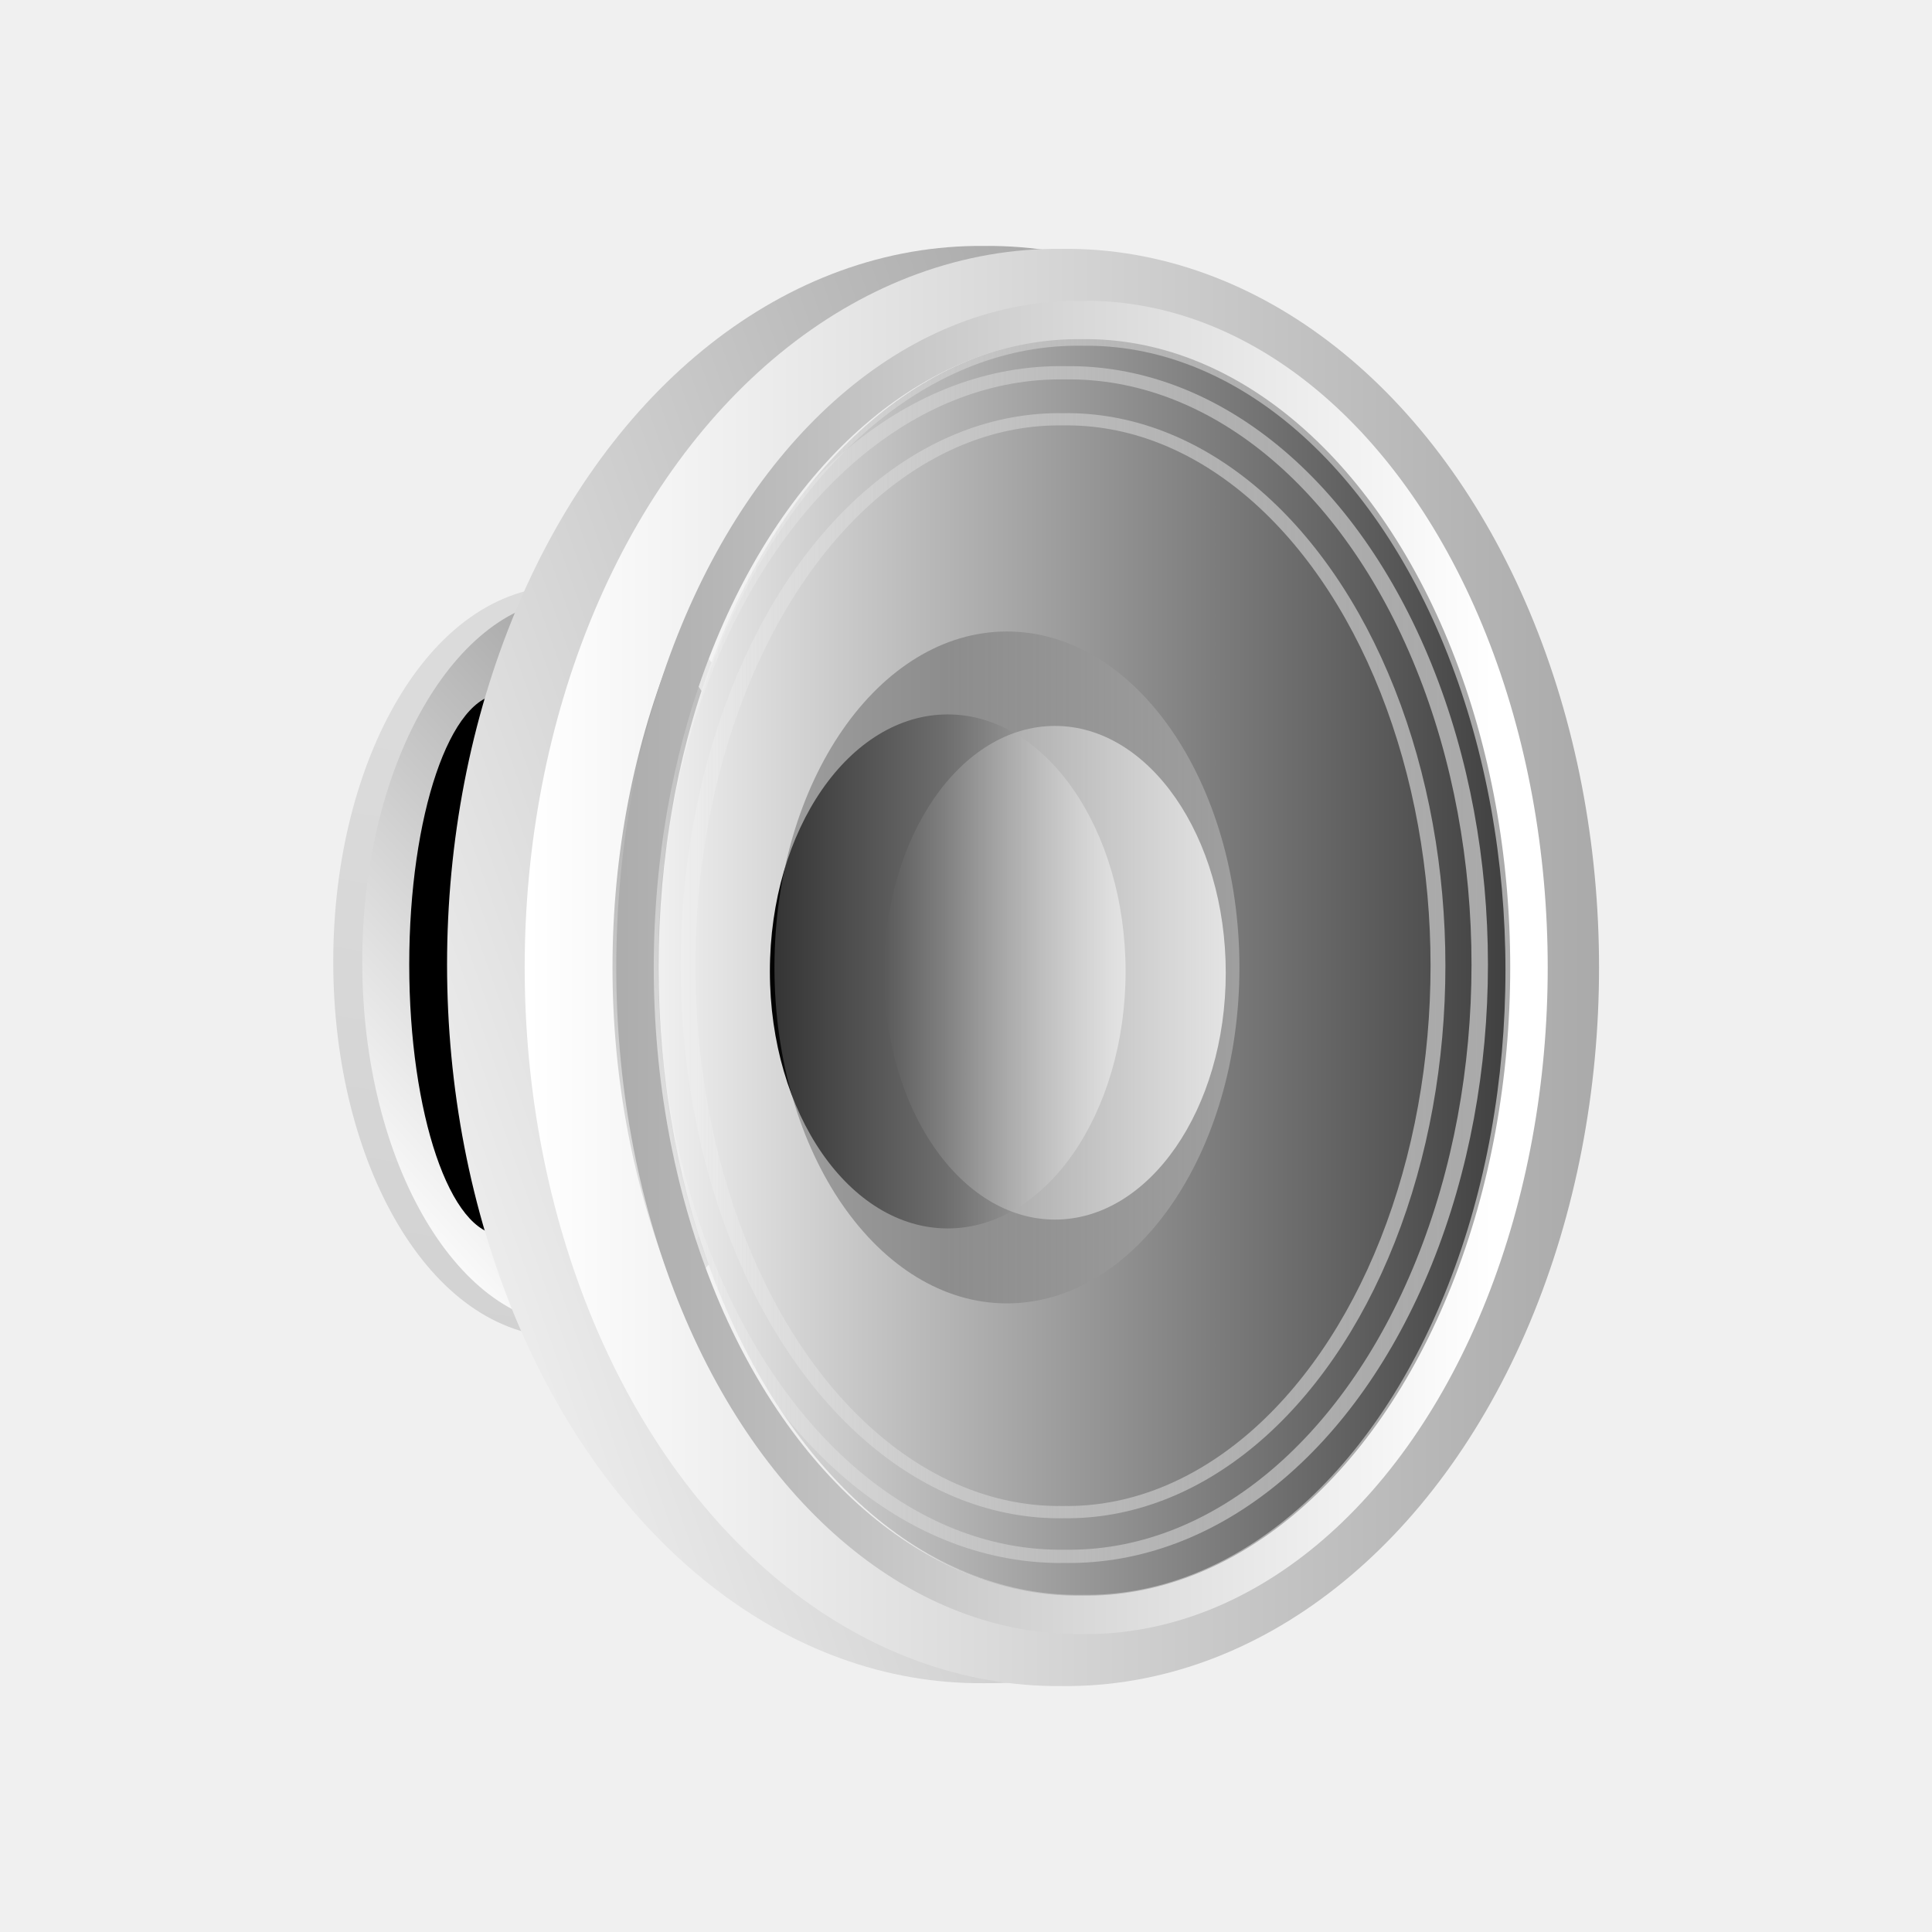
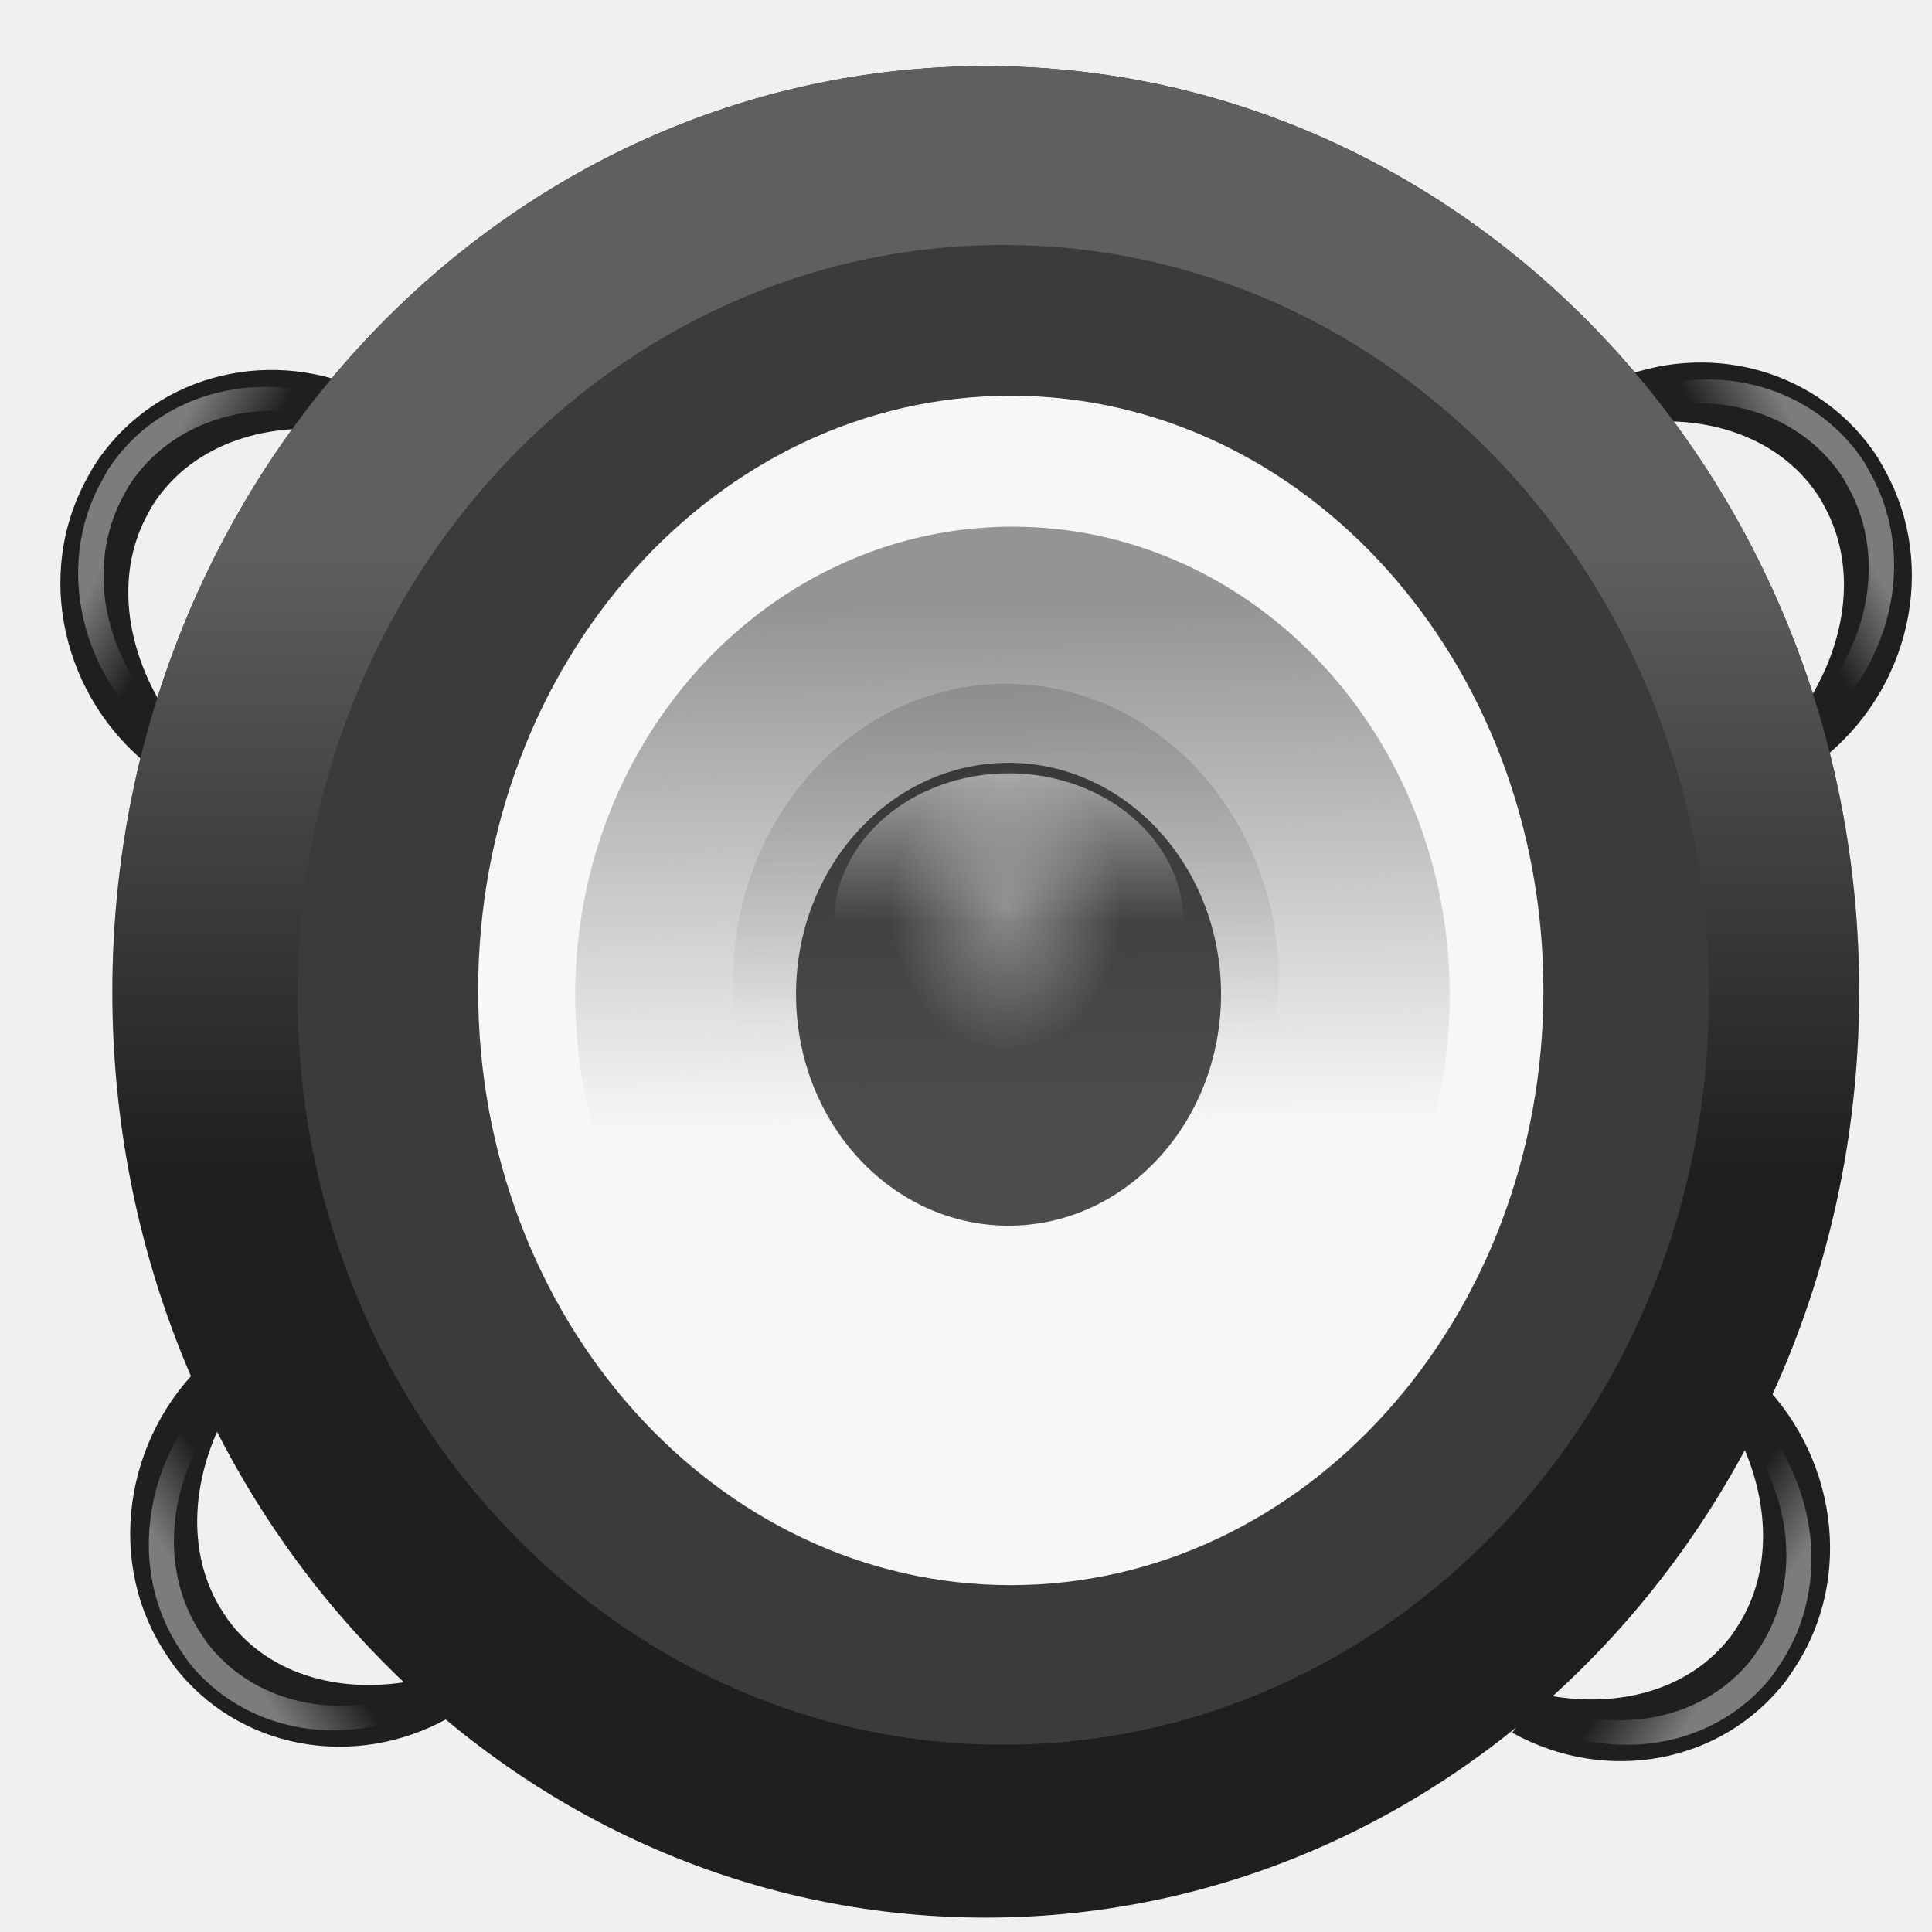
<svg xmlns="http://www.w3.org/2000/svg" xmlns:xlink="http://www.w3.org/1999/xlink" width="48px" height="48px" id="svg1872">
  <defs id="defs1874">
    <linearGradient id="linearGradient23311">
      <stop style="stop-color:#c4c4c4;stop-opacity:1;" offset="0" id="stop23313" />
      <stop style="stop-color:#dbdbdb;stop-opacity:1;" offset="1" id="stop23315" />
    </linearGradient>
    <linearGradient id="linearGradient21533">
      <stop style="stop-color:#959595;stop-opacity:1;" offset="0" id="stop21535" />
      <stop style="stop-color:white;stop-opacity:1;" offset="1" id="stop21537" />
    </linearGradient>
    <linearGradient id="linearGradient17068">
      <stop style="stop-color:white;stop-opacity:1;" offset="0" id="stop17070" />
      <stop style="stop-color:#aaa;stop-opacity:1;" offset="1" id="stop17072" />
    </linearGradient>
    <linearGradient id="linearGradient12623">
      <stop style="stop-color:white;stop-opacity:0.141;" offset="0" id="stop12625" />
      <stop style="stop-color:#aaa;stop-opacity:1;" offset="1" id="stop12627" />
    </linearGradient>
    <linearGradient id="linearGradient10836">
      <stop style="stop-color:#404040;stop-opacity:1;" offset="0" id="stop10838" />
      <stop style="stop-color:#efefef;stop-opacity:1;" offset="1" id="stop10840" />
    </linearGradient>
    <linearGradient id="linearGradient9932">
      <stop style="stop-color:white;stop-opacity:1;" offset="0" id="stop9934" />
      <stop style="stop-color:white;stop-opacity:0;" offset="1" id="stop9936" />
    </linearGradient>
    <linearGradient id="linearGradient8152">
      <stop id="stop8154" offset="0" style="stop-color:#666;stop-opacity:1;" />
      <stop id="stop8156" offset="1" style="stop-color:#efefef;stop-opacity:1;" />
    </linearGradient>
    <linearGradient id="linearGradient3715">
      <stop style="stop-color:black;stop-opacity:1;" offset="0" id="stop3717" />
      <stop style="stop-color:#efefef;stop-opacity:1;" offset="1" id="stop3719" />
    </linearGradient>
    <linearGradient xlink:href="#linearGradient3715" id="linearGradient9943" gradientUnits="userSpaceOnUse" x1="28.571" y1="27.714" x2="28.571" y2="18.857" />
    <linearGradient xlink:href="#linearGradient8152" id="linearGradient9945" gradientUnits="userSpaceOnUse" x1="28.571" y1="24.647" x2="28.571" y2="18.857" />
    <linearGradient xlink:href="#linearGradient9932" id="linearGradient9947" gradientUnits="userSpaceOnUse" x1="29.085" y1="19.743" x2="29.085" y2="27.49" />
    <linearGradient xlink:href="#linearGradient10836" id="linearGradient10842" x1="24.143" y1="14.286" x2="24.143" y2="30.286" gradientUnits="userSpaceOnUse" />
    <linearGradient xlink:href="#linearGradient12623" id="linearGradient12629" x1="25.929" y1="26.091" x2="25.929" y2="15.909" gradientUnits="userSpaceOnUse" />
    <linearGradient xlink:href="#linearGradient12623" id="linearGradient14403" gradientUnits="userSpaceOnUse" x1="25.929" y1="26.091" x2="25.929" y2="15.909" />
    <linearGradient xlink:href="#linearGradient12623" id="linearGradient16177" gradientUnits="userSpaceOnUse" x1="25.929" y1="26.091" x2="25.929" y2="15.909" />
    <linearGradient xlink:href="#linearGradient17068" id="linearGradient17074" x1="28.071" y1="11.88" x2="28.071" y2="32.994" gradientUnits="userSpaceOnUse" />
    <linearGradient xlink:href="#linearGradient17068" id="linearGradient17096" gradientUnits="userSpaceOnUse" x1="28.071" y1="32.797" x2="28.071" y2="10.203" />
    <linearGradient xlink:href="#linearGradient17068" id="linearGradient17985" gradientUnits="userSpaceOnUse" x1="34.861" y1="37.397" x2="27.357" y2="15.309" />
    <linearGradient xlink:href="#linearGradient21533" id="linearGradient21539" x1="19.176" y1="32.89" x2="23.261" y2="42.071" gradientUnits="userSpaceOnUse" />
    <linearGradient xlink:href="#linearGradient23311" id="linearGradient23317" x1="54.447" y1="48.64" x2="18.683" y2="37.301" gradientUnits="userSpaceOnUse" />
-     <linearGradient xlink:href="#linearGradient21533" id="linearGradient29530" gradientUnits="userSpaceOnUse" x1="19.176" y1="32.89" x2="23.261" y2="42.071" />
-     <linearGradient xlink:href="#linearGradient23311" id="linearGradient29532" gradientUnits="userSpaceOnUse" x1="54.447" y1="48.64" x2="18.683" y2="37.301" />
-     <linearGradient xlink:href="#linearGradient17068" id="linearGradient29534" gradientUnits="userSpaceOnUse" x1="34.861" y1="37.397" x2="27.357" y2="15.309" />
-     <linearGradient xlink:href="#linearGradient17068" id="linearGradient29536" gradientUnits="userSpaceOnUse" x1="28.071" y1="32.797" x2="28.071" y2="10.203" />
    <linearGradient xlink:href="#linearGradient10836" id="linearGradient29538" gradientUnits="userSpaceOnUse" x1="24.143" y1="14.286" x2="24.143" y2="30.286" />
    <linearGradient xlink:href="#linearGradient3715" id="linearGradient29540" gradientUnits="userSpaceOnUse" x1="28.571" y1="27.714" x2="28.571" y2="18.857" />
    <linearGradient xlink:href="#linearGradient8152" id="linearGradient29542" gradientUnits="userSpaceOnUse" x1="28.571" y1="24.647" x2="28.571" y2="18.857" />
    <linearGradient xlink:href="#linearGradient9932" id="linearGradient29544" gradientUnits="userSpaceOnUse" x1="29.085" y1="19.743" x2="29.085" y2="27.49" />
-     <linearGradient xlink:href="#linearGradient12623" id="linearGradient29546" gradientUnits="userSpaceOnUse" x1="25.929" y1="26.091" x2="25.929" y2="15.909" />
-     <linearGradient xlink:href="#linearGradient12623" id="linearGradient29548" gradientUnits="userSpaceOnUse" x1="25.929" y1="26.091" x2="25.929" y2="15.909" />
-     <linearGradient xlink:href="#linearGradient12623" id="linearGradient29550" gradientUnits="userSpaceOnUse" x1="25.929" y1="26.091" x2="25.929" y2="15.909" />
-     <linearGradient xlink:href="#linearGradient17068" id="linearGradient29552" gradientUnits="userSpaceOnUse" x1="28.071" y1="11.88" x2="28.071" y2="32.994" />
-     <linearGradient xlink:href="#linearGradient10836" id="linearGradient29568" gradientUnits="userSpaceOnUse" x1="24.143" y1="14.286" x2="24.143" y2="30.286" />
    <linearGradient xlink:href="#linearGradient3715" id="linearGradient29570" gradientUnits="userSpaceOnUse" x1="28.571" y1="27.714" x2="28.571" y2="18.857" />
    <linearGradient xlink:href="#linearGradient8152" id="linearGradient29572" gradientUnits="userSpaceOnUse" x1="28.571" y1="24.647" x2="28.571" y2="18.857" />
    <linearGradient xlink:href="#linearGradient9932" id="linearGradient29574" gradientUnits="userSpaceOnUse" x1="29.085" y1="19.743" x2="29.085" y2="27.49" />
    <linearGradient xlink:href="#linearGradient3715" id="linearGradient29581" gradientUnits="userSpaceOnUse" x1="28.571" y1="27.714" x2="28.571" y2="18.857" />
    <linearGradient xlink:href="#linearGradient8152" id="linearGradient29583" gradientUnits="userSpaceOnUse" x1="28.571" y1="24.647" x2="28.571" y2="18.857" />
    <linearGradient xlink:href="#linearGradient9932" id="linearGradient29585" gradientUnits="userSpaceOnUse" x1="29.085" y1="19.743" x2="29.085" y2="27.49" />
    <linearGradient xlink:href="#linearGradient9932" id="linearGradient29590" gradientUnits="userSpaceOnUse" x1="29.085" y1="15.264" x2="29.085" y2="27.72" />
    <linearGradient xlink:href="#linearGradient8152" id="linearGradient29592" gradientUnits="userSpaceOnUse" x1="28.571" y1="24.428" x2="28.571" y2="16.557" />
-     <linearGradient xlink:href="#linearGradient9932" id="linearGradient1959" gradientUnits="userSpaceOnUse" x1="29.085" y1="15.264" x2="29.085" y2="27.72" />
-     <linearGradient xlink:href="#linearGradient8152" id="linearGradient1961" gradientUnits="userSpaceOnUse" x1="28.571" y1="24.428" x2="28.571" y2="16.557" />
-     <linearGradient xlink:href="#linearGradient3715" id="linearGradient1963" gradientUnits="userSpaceOnUse" x1="28.571" y1="27.714" x2="28.571" y2="18.857" />
+     <linearGradient y2="51.264" x2="61.904" y1="51.264" x1="60.321" gradientTransform="matrix(1.634122,0,0,0.885821,-244.0533,6.528358)" gradientUnits="userSpaceOnUse" id="linearGradient1833" xlink:href="#linearGradient13712" />
+     <linearGradient y2="19.179" x2="89.774" y1="24.153" x1="90.208" gradientTransform="matrix(0.995541,0,0,1,-205.4099,-2.868976)" gradientUnits="userSpaceOnUse" id="linearGradient1829" xlink:href="#linearGradient13712" />
+     <linearGradient y2="11.22" x2="88.766" y1="30.619" x1="91.217" gradientTransform="matrix(0.995541,0,0,1,-205.4099,-2.868976)" gradientUnits="userSpaceOnUse" id="linearGradient1826" xlink:href="#linearGradient13712" />
+     <linearGradient y2="51.264" x2="61.904" y1="51.264" x1="60.321" gradientTransform="matrix(1.634122,0,0,0.885821,-195.8288,1.056796)" gradientUnits="userSpaceOnUse" id="linearGradient1823" xlink:href="#linearGradient13712" />
+     <radialGradient r="12.085" fy="28.773" fx="9.514" cy="28.773" cx="9.514" gradientTransform="matrix(1,0,0,0.93617,1.521699e-13,1.836588)" gradientUnits="userSpaceOnUse" id="radialGradient6801" xlink:href="#linearGradient7553" />
+     <linearGradient y2="28.773" x2="9.514" y1="17.46" x1="9.514" gradientUnits="userSpaceOnUse" id="linearGradient6799" xlink:href="#linearGradient9313" />
+     <linearGradient y2="32.015" x2="7.457" y1="-14.425" x1="7.457" gradientUnits="userSpaceOnUse" id="linearGradient6797" xlink:href="#linearGradient11962" />
+     <linearGradient y2="37.276" x2="11.045" y1="-7.597" x1="10.485" gradientUnits="userSpaceOnUse" id="linearGradient6795" xlink:href="#linearGradient4910" />
+     <linearGradient y2="33.743" x2="7.457" y1="6.678" x1="7.457" gradientUnits="userSpaceOnUse" id="linearGradient6793" xlink:href="#linearGradient3150" />
+     <linearGradient y2="-35.854" x2="-167" y1="-41.204" x1="-167" gradientTransform="matrix(0.964286,-1.483603e-16,2.338902e-16,1.083334,38.66072,21.14185)" gradientUnits="userSpaceOnUse" id="linearGradient6791" xlink:href="#linearGradient4910" />
+     <linearGradient y2="-35.854" x2="-167" y1="-41.204" x1="-167" gradientTransform="matrix(0.964286,-1.812931e-16,2.708886e-16,1.083334,38.66072,21.14185)" gradientUnits="userSpaceOnUse" id="linearGradient6789" xlink:href="#linearGradient4910" />
+     <linearGradient y2="-35.854" x2="-167" y1="-41.204" x1="-167" gradientTransform="matrix(0.964286,-1.320573e-17,4.80469e-17,1.083334,38.66072,21.14185)" gradientUnits="userSpaceOnUse" id="linearGradient6787" xlink:href="#linearGradient4910" />
+     <linearGradient y2="-35.854" x2="-167" y1="-41.204" x1="-167" gradientTransform="matrix(0.964286,2.207926e-17,8.405677e-18,1.083334,38.66072,21.14185)" gradientUnits="userSpaceOnUse" id="linearGradient6785" xlink:href="#linearGradient4910" />
+     <linearGradient y2="-35.854" x2="-167" y1="-41.204" x1="-167" gradientTransform="matrix(0.964286,-1.566196e-16,1.759557e-16,1.083334,38.66072,21.14185)" gradientUnits="userSpaceOnUse" id="linearGradient6760" xlink:href="#linearGradient4910" />
+     <linearGradient y2="-35.854" x2="-167" y1="-41.204" x1="-167" gradientTransform="matrix(0.964286,-1.919046e-16,2.155969e-16,1.083334,38.66072,21.14185)" gradientUnits="userSpaceOnUse" id="linearGradient6752" xlink:href="#linearGradient4910" />
+     <linearGradient y2="-35.854" x2="-167" y1="-41.204" x1="-167" gradientTransform="matrix(0.964286,-7.057652e-17,7.928964e-17,1.083334,38.66072,21.14185)" gradientUnits="userSpaceOnUse" id="linearGradient6744" xlink:href="#linearGradient4910" />
+     <linearGradient y2="-35.854" x2="-167" y1="-41.204" x1="-167" gradientTransform="matrix(0.964286,-3.764386e-17,4.229122e-17,1.083334,38.66072,21.14185)" gradientUnits="userSpaceOnUse" id="linearGradient6736" xlink:href="#linearGradient4910" />
+     <linearGradient y2="-35.854" x2="-167" y1="-41.204" x1="-167" gradientTransform="matrix(0.964286,0,0,1.083334,38.66072,21.14185)" gradientUnits="userSpaceOnUse" id="linearGradient5856" xlink:href="#linearGradient4910" />
+     <linearGradient y2="-35.854" x2="-167" y1="-41.204" x1="-167" gradientTransform="matrix(0.964286,0,0,1.083334,-6.464284,2.666665)" gradientUnits="userSpaceOnUse" id="linearGradient5853" xlink:href="#linearGradient4910" />
+     <linearGradient y2="-35.854" x2="-167" y1="-41.204" x1="-167" gradientTransform="matrix(0.964286,0,0,1.083334,-6.464284,2.666665)" gradientUnits="userSpaceOnUse" id="linearGradient4973" xlink:href="#linearGradient4910" />
+     <radialGradient r="12.085" fy="28.773" fx="9.514" cy="28.773" cx="9.514" gradientTransform="matrix(1,0,0,0.93617,9.488244e-14,1.836588)" gradientUnits="userSpaceOnUse" id="radialGradient1380" xlink:href="#linearGradient7553" />
+     <linearGradient y2="28.773" x2="9.514" y1="17.46" x1="9.514" gradientUnits="userSpaceOnUse" id="linearGradient1378" xlink:href="#linearGradient9313" />
+     <linearGradient y2="32.015" x2="7.457" y1="-14.425" x1="7.457" gradientUnits="userSpaceOnUse" id="linearGradient1376" xlink:href="#linearGradient11962" />
+     <linearGradient y2="37.276" x2="11.045" y1="-7.597" x1="10.485" gradientUnits="userSpaceOnUse" id="linearGradient1374" xlink:href="#linearGradient4910" />
+     <linearGradient y2="33.743" x2="7.457" y1="6.678" x1="7.457" gradientUnits="userSpaceOnUse" id="linearGradient1372" xlink:href="#linearGradient3150" />
+     <radialGradient r="12.085" fy="28.773" fx="9.514" cy="28.773" cx="9.514" gradientTransform="matrix(1,0,0,0.93617,1.847134e-14,1.836588)" gradientUnits="userSpaceOnUse" id="radialGradient13739" xlink:href="#linearGradient7553" />
+     <linearGradient y2="32.015" x2="7.457" y1="-14.425" x1="7.457" gradientUnits="userSpaceOnUse" id="linearGradient13735" xlink:href="#linearGradient11962" />
+     <linearGradient y2="37.276" x2="11.045" y1="-7.597" x1="10.485" gradientUnits="userSpaceOnUse" id="linearGradient13733" xlink:href="#linearGradient4910" />
+     <linearGradient y2="33.743" x2="7.457" y1="6.678" x1="7.457" gradientUnits="userSpaceOnUse" id="linearGradient13731" xlink:href="#linearGradient3150" />
+     <linearGradient gradientUnits="userSpaceOnUse" y2="32.015" x2="7.457" y1="-14.425" x1="7.457" id="linearGradient11968" xlink:href="#linearGradient11962" />
+     <linearGradient gradientUnits="userSpaceOnUse" y2="28.773" x2="9.514" y1="17.46" x1="9.514" id="linearGradient9319" xlink:href="#linearGradient9313" />
+     <radialGradient gradientUnits="userSpaceOnUse" gradientTransform="matrix(1,0,0,0.93617,2.539635e-15,1.836588)" r="12.085" fy="28.773" fx="9.514" cy="28.773" cx="9.514" id="radialGradient7561" xlink:href="#linearGradient7553" />
+     <linearGradient gradientUnits="userSpaceOnUse" y2="37.276" x2="11.045" y1="-7.597" x1="10.485" id="linearGradient4916" xlink:href="#linearGradient4910" />
+     <linearGradient gradientUnits="userSpaceOnUse" y2="33.743" x2="7.457" y1="6.678" x1="7.457" id="linearGradient3156" xlink:href="#linearGradient3150" />
+     <linearGradient id="linearGradient3150">
+       <stop id="stop3152" offset="0" style="stop-color:#5f5f5f;stop-opacity:1;" />
+       <stop id="stop3154" offset="1" style="stop-color:#5f5f5f;stop-opacity:0;" />
+     </linearGradient>
+     <linearGradient id="linearGradient4910">
+       <stop id="stop4912" offset="0" style="stop-color:#949494;stop-opacity:1;" />
+       <stop id="stop4914" offset="1" style="stop-color:#949494;stop-opacity:0;" />
+     </linearGradient>
+     <linearGradient id="linearGradient7553">
+       <stop id="stop7555" offset="0" style="stop-color:#ffffff;stop-opacity:1;" />
+       <stop id="stop7557" offset="1" style="stop-color:#ffffff;stop-opacity:0;" />
+     </linearGradient>
+     <linearGradient id="linearGradient9313">
+       <stop id="stop9315" offset="0" style="stop-color:#ffffff;stop-opacity:1;" />
+       <stop id="stop9317" offset="1" style="stop-color:#ffffff;stop-opacity:0;" />
+     </linearGradient>
+     <linearGradient id="linearGradient11962">
+       <stop id="stop11964" offset="0" style="stop-color:#727272;stop-opacity:1;" />
+       <stop id="stop11966" offset="1" style="stop-color:#727272;stop-opacity:0;" />
+     </linearGradient>
+     <linearGradient id="linearGradient13712">
+       <stop style="stop-color:#33c6e7;stop-opacity:1;" offset="0" id="stop13714" />
+       <stop style="stop-color:#c7c7c7;stop-opacity:0;" offset="1" id="stop13716" />
+     </linearGradient>
+     <linearGradient id="linearGradient7464">
+       <stop id="stop7466" offset="0" style="stop-color:#ffffff;stop-opacity:1;" />
+       <stop id="stop7468" offset="1" style="stop-color:#c7c7c7;stop-opacity:0;" />
+     </linearGradient>
+     <linearGradient y2="85.588" x2="52.755" y1="70.823" x1="52.118" gradientTransform="matrix(1.017975,0,0,1,-36.84341,-3.245694)" gradientUnits="userSpaceOnUse" id="linearGradient1724" xlink:href="#linearGradient7464" />
+     <linearGradient y2="85.588" x2="52.755" y1="70.823" x1="52.118" gradientTransform="matrix(-1.017975,0,0,-1,64.59784,172.6553)" gradientUnits="userSpaceOnUse" id="linearGradient1721" xlink:href="#linearGradient13712" />
+     <linearGradient y2="85.588" x2="52.755" y1="70.823" x1="52.118" gradientTransform="matrix(1.017975,0,0,1,12.22227,-11.15951)" gradientUnits="userSpaceOnUse" id="linearGradient1710" xlink:href="#linearGradient7464" />
+     <linearGradient y2="85.588" x2="52.755" y1="70.823" x1="52.118" gradientTransform="matrix(-1.017975,0,0,-1,113.6635,164.7415)" gradientUnits="userSpaceOnUse" id="linearGradient1707" xlink:href="#linearGradient13712" />
+     <linearGradient xlink:href="#linearGradient4910" id="linearGradient2599" gradientUnits="userSpaceOnUse" gradientTransform="matrix(0.964286,0,0,1.083334,38.66072,21.14185)" x1="-167" y1="-41.204" x2="-167" y2="-35.854" />
+     <linearGradient xlink:href="#linearGradient4910" id="linearGradient2601" gradientUnits="userSpaceOnUse" gradientTransform="matrix(0.964286,0,0,1.083334,38.66072,21.14185)" x1="-167" y1="-41.204" x2="-167" y2="-35.854" />
+     <linearGradient xlink:href="#linearGradient4910" id="linearGradient2603" gradientUnits="userSpaceOnUse" gradientTransform="matrix(0.964286,0,0,1.083334,38.66072,21.14185)" x1="-167" y1="-41.204" x2="-167" y2="-35.854" />
+     <linearGradient xlink:href="#linearGradient4910" id="linearGradient2605" gradientUnits="userSpaceOnUse" gradientTransform="matrix(0.964286,0,0,1.083334,38.66072,21.14185)" x1="-167" y1="-41.204" x2="-167" y2="-35.854" />
+     <linearGradient xlink:href="#linearGradient3150" id="linearGradient2607" gradientUnits="userSpaceOnUse" x1="7.457" y1="6.678" x2="7.457" y2="33.743" />
+     <linearGradient xlink:href="#linearGradient4910" id="linearGradient2609" gradientUnits="userSpaceOnUse" x1="10.485" y1="-7.597" x2="11.045" y2="37.276" />
+     <linearGradient xlink:href="#linearGradient11962" id="linearGradient2611" gradientUnits="userSpaceOnUse" x1="7.457" y1="-14.425" x2="7.457" y2="32.015" />
+     <linearGradient xlink:href="#linearGradient9313" id="linearGradient2613" gradientUnits="userSpaceOnUse" x1="9.514" y1="17.46" x2="9.514" y2="28.773" />
+     <radialGradient xlink:href="#linearGradient7553" id="radialGradient2615" gradientUnits="userSpaceOnUse" gradientTransform="matrix(1,0,0,0.93617,0,1.836588)" cx="9.514" cy="28.773" fx="9.514" fy="28.773" r="12.085" />
  </defs>
  <g id="layer1">
-     <g id="g1965" transform="translate(-3.572714e-2,0.546839)">
-       <path transform="matrix(0,0.995295,-2.064678,0,88.90257,-1.03872)" d="M 33.714 36.214 A 9.214 2.643 0 1 1  15.286,36.214 A 9.214 2.643 0 1 1  33.714 36.214 z" id="path20646" style="fill:url(#linearGradient29530);fill-opacity:1;fill-rule:evenodd;stroke:url(#linearGradient29532);stroke-width:0.349;stroke-linecap:round;stroke-linejoin:round;stroke-miterlimit:4;stroke-dasharray:none;stroke-dashoffset:0;stroke-opacity:1" />
-       <path transform="matrix(0,1.093024,-1.333333,0,57.06032,-3.90815)" d="M 31.143 33.429 A 6.143 1.714 0 1 1  18.857,33.429 A 6.143 1.714 0 1 1  31.143 33.429 z" id="path19757" style="fill:black;fill-opacity:1;fill-rule:evenodd;stroke:none;stroke-width:2;stroke-linecap:round;stroke-linejoin:round;stroke-miterlimit:4;stroke-dasharray:none;stroke-dashoffset:0;stroke-opacity:1" />
-       <path transform="matrix(0,1.136115,-1.173628,0,49.72186,-8.47494)" d="M 42.857 21.5 A 14.786 10.357 0 1 1  13.286,21.5 A 14.786 10.357 0 1 1  42.857 21.5 z" id="path17983" style="fill:none;fill-opacity:1;fill-rule:evenodd;stroke:url(#linearGradient29534);stroke-width:1.859;stroke-linecap:round;stroke-linejoin:round;stroke-miterlimit:4;stroke-dasharray:none;stroke-dashoffset:0;stroke-opacity:1" />
-       <path transform="matrix(0,1.136115,-1.173627,0,51.65042,-8.40348)" d="M 42.857 21.5 A 14.786 10.357 0 1 1  13.286,21.5 A 14.786 10.357 0 1 1  42.857 21.5 z" id="path17094" style="fill:none;fill-opacity:1;fill-rule:evenodd;stroke:url(#linearGradient29536);stroke-width:1.859;stroke-linecap:round;stroke-linejoin:round;stroke-miterlimit:4;stroke-dasharray:none;stroke-dashoffset:0;stroke-opacity:1" />
-       <path transform="matrix(0,1.164894,-1.3125,0,56.23888,-4.63501)" d="M 37.571 22.286 A 13.429 8 0 1 1  10.714,22.286 A 13.429 8 0 1 1  37.571 22.286 z" id="path9949" style="fill:url(#linearGradient29568);fill-opacity:1;fill-rule:evenodd;stroke:none;stroke-width:0.2;stroke-linecap:round;stroke-linejoin:round;stroke-miterlimit:4;stroke-dasharray:none;stroke-dashoffset:0;stroke-opacity:1" />
-       <path transform="matrix(0,0.720869,-0.99755,0,46.81068,2.99171)" d="M 37.429 23.286 A 8.857 4.429 0 1 1  19.714,23.286 A 8.857 4.429 0 1 1  37.429 23.286 z" id="path5493" style="fill:url(#linearGradient1963);fill-opacity:1;fill-rule:evenodd;stroke:none;stroke-width:0.2;stroke-linecap:round;stroke-linejoin:round;stroke-miterlimit:4;stroke-dasharray:none;stroke-dashoffset:0;stroke-opacity:1" />
-       <path transform="matrix(0,0.942323,-1.304002,0,55.41804,-3.43465)" d="M 37.429 23.286 A 8.857 4.429 0 1 1  19.714,23.286 A 8.857 4.429 0 1 1  37.429 23.286 z" id="path1941" style="opacity:0.5;fill:url(#linearGradient1961);fill-opacity:1;fill-rule:evenodd;stroke:none;stroke-width:0.2;stroke-linecap:round;stroke-linejoin:round;stroke-miterlimit:4;stroke-dasharray:none;stroke-dashoffset:0;stroke-opacity:1" />
-       <path transform="matrix(0,0.692323,-0.958048,0,48.55492,3.840197)" d="M 37.429 23.286 A 8.857 4.429 0 1 1  19.714,23.286 A 8.857 4.429 0 1 1  37.429 23.286 z" id="path9043" style="fill:url(#linearGradient1959);fill-opacity:1;fill-rule:evenodd;stroke:none;stroke-width:0.2;stroke-linecap:round;stroke-linejoin:round;stroke-miterlimit:4;stroke-dasharray:none;stroke-dashoffset:0;stroke-opacity:1" />
-       <path transform="matrix(0,1.520447,-1.843658,0,65.16285,-15.97702)" d="M 34.857 21 A 8.929 5 0 1 1  17,21 A 8.929 5 0 1 1  34.857 21 z" id="path10851" style="fill:none;fill-opacity:1;fill-rule:evenodd;stroke:url(#linearGradient29546);stroke-width:0.2;stroke-linecap:round;stroke-linejoin:round;stroke-miterlimit:4;stroke-dasharray:none;stroke-dashoffset:0;stroke-opacity:1" />
-       <path transform="matrix(0,1.64667,-2.040483,0,69.33903,-19.27833)" d="M 34.857 21 A 8.929 5 0 1 1  17,21 A 8.929 5 0 1 1  34.857 21 z" id="path14401" style="fill:none;fill-opacity:1;fill-rule:evenodd;stroke:url(#linearGradient29548);stroke-width:0.2;stroke-linecap:round;stroke-linejoin:round;stroke-miterlimit:4;stroke-dasharray:none;stroke-dashoffset:0;stroke-opacity:1" />
-       <path transform="matrix(0,1.757559,-2.124214,0,71.52594,-22.0107)" d="M 34.857 21 A 8.929 5 0 1 1  17,21 A 8.929 5 0 1 1  34.857 21 z" id="path16175" style="fill:none;fill-opacity:1;fill-rule:evenodd;stroke:url(#linearGradient29550);stroke-width:0.2;stroke-linecap:round;stroke-linejoin:round;stroke-miterlimit:4;stroke-dasharray:none;stroke-dashoffset:0;stroke-opacity:1" />
-       <path transform="matrix(0,1.087946,-1.063483,0,49.78232,-7.05134)" d="M 42.857 21.5 A 14.786 10.357 0 1 1  13.286,21.5 A 14.786 10.357 0 1 1  42.857 21.5 z" id="path16179" style="fill:none;fill-opacity:1;fill-rule:evenodd;stroke:url(#linearGradient29552);stroke-width:0.876;stroke-linecap:round;stroke-linejoin:round;stroke-miterlimit:4;stroke-dasharray:none;stroke-dashoffset:0;stroke-opacity:1" />
+     <path style="fill:#ffffff;fill-opacity:1;stroke:none;stroke-width:2;stroke-miterlimit:4;stroke-dasharray:none;stroke-opacity:1" id="path11074" d="M 142.45 9.874 A 0 0.643 0 1 1  142.45,9.874 A 0 0.643 0 1 1  142.45 9.874 z" transform="translate(39.21428,-47.64286)" />
+     <g id="g13961" transform="matrix(0.3593752,0,0,0.3593749,1.499983,1.28353)">
+       <g id="g6754" transform="matrix(0.553583,-0.819151,-0.790597,-0.573577,165.6268,-3.91636)">
+         <path id="path6756" d="M -122.938,-27.525 C -130.307,-27.097 -136.282,-21.12 -137.188,-13.525 L -133.875,-13.525 C -131.695,-18.7 -127.514,-22.288 -122.656,-22.525 C -122.485,-22.533 -122.298,-22.525 -122.125,-22.525 C -117.05,-22.525 -112.634,-18.877 -110.375,-13.525 L -107,-13.525 C -107.939,-21.412 -114.337,-27.525 -122.094,-27.525 C -122.291,-27.525 -122.492,-27.533 -122.688,-27.525 C -122.775,-27.521 -122.85,-27.53 -122.938,-27.525 z " style="opacity:1;fill:#1f1f1f;fill-opacity:1;stroke:none;stroke-width:2;stroke-miterlimit:4;stroke-dasharray:none;stroke-opacity:1" />
+         <path id="path6758" d="M -123.297,-26.522 C -129.817,-26.048 -135.071,-20.521 -135.875,-13.525 L -134.505,-13.525 C -133.318,-19.647 -128.675,-24.309 -123.046,-24.665 C -122.974,-24.669 -122.922,-24.662 -122.85,-24.665 C -122.691,-24.672 -122.536,-24.665 -122.375,-24.665 C -116.438,-24.665 -111.455,-19.889 -110.217,-13.525 L -108.875,-13.525 C -109.715,-20.847 -115.437,-26.522 -122.375,-26.522 C -122.551,-26.522 -122.732,-26.529 -122.906,-26.522 C -122.985,-26.518 -123.052,-26.526 -123.13,-26.522 C -123.181,-26.518 -123.246,-26.525 -123.297,-26.522 z " style="opacity:0.787;fill:url(#linearGradient2599);fill-opacity:1;stroke:none;stroke-width:2;stroke-miterlimit:4;stroke-dasharray:none;stroke-opacity:1" />
+       </g>
+       <g transform="matrix(-0.553583,-0.819151,0.790597,-0.573577,-38.4558,-4.91636)" id="g6746">
+         <path style="opacity:1;fill:#1f1f1f;fill-opacity:1;stroke:none;stroke-width:2;stroke-miterlimit:4;stroke-dasharray:none;stroke-opacity:1" d="M -122.938,-27.525 C -130.307,-27.097 -136.282,-21.12 -137.188,-13.525 L -133.875,-13.525 C -131.695,-18.7 -127.514,-22.288 -122.656,-22.525 C -122.485,-22.533 -122.298,-22.525 -122.125,-22.525 C -117.05,-22.525 -112.634,-18.877 -110.375,-13.525 L -107,-13.525 C -107.939,-21.412 -114.337,-27.525 -122.094,-27.525 C -122.291,-27.525 -122.492,-27.533 -122.688,-27.525 C -122.775,-27.521 -122.85,-27.53 -122.938,-27.525 z " id="path6748" />
+         <path style="opacity:0.787;fill:url(#linearGradient2601);fill-opacity:1;stroke:none;stroke-width:2;stroke-miterlimit:4;stroke-dasharray:none;stroke-opacity:1" d="M -123.297,-26.522 C -129.817,-26.048 -135.071,-20.521 -135.875,-13.525 L -134.505,-13.525 C -133.318,-19.647 -128.675,-24.309 -123.046,-24.665 C -122.974,-24.669 -122.922,-24.662 -122.85,-24.665 C -122.691,-24.672 -122.536,-24.665 -122.375,-24.665 C -116.438,-24.665 -111.455,-19.889 -110.217,-13.525 L -108.875,-13.525 C -109.715,-20.847 -115.437,-26.522 -122.375,-26.522 C -122.551,-26.522 -122.732,-26.529 -122.906,-26.522 C -122.985,-26.518 -123.052,-26.526 -123.13,-26.522 C -123.181,-26.518 -123.246,-26.525 -123.297,-26.522 z " id="path6750" />
+       </g>
+       <g id="g6738" transform="matrix(-0.482572,0.866025,0.835837,0.500001,-34.02908,148.9174)">
+         <path id="path6740" d="M -122.938,-27.525 C -130.307,-27.097 -136.282,-21.12 -137.188,-13.525 L -133.875,-13.525 C -131.695,-18.7 -127.514,-22.288 -122.656,-22.525 C -122.485,-22.533 -122.298,-22.525 -122.125,-22.525 C -117.05,-22.525 -112.634,-18.877 -110.375,-13.525 L -107,-13.525 C -107.939,-21.412 -114.337,-27.525 -122.094,-27.525 C -122.291,-27.525 -122.492,-27.533 -122.688,-27.525 C -122.775,-27.521 -122.85,-27.53 -122.938,-27.525 z " style="opacity:1;fill:#1f1f1f;fill-opacity:1;stroke:none;stroke-width:2;stroke-miterlimit:4;stroke-dasharray:none;stroke-opacity:1" />
+         <path id="path6742" d="M -123.297,-26.522 C -129.817,-26.048 -135.071,-20.521 -135.875,-13.525 L -134.505,-13.525 C -133.318,-19.647 -128.675,-24.309 -123.046,-24.665 C -122.974,-24.669 -122.922,-24.662 -122.85,-24.665 C -122.691,-24.672 -122.536,-24.665 -122.375,-24.665 C -116.438,-24.665 -111.455,-19.889 -110.217,-13.525 L -108.875,-13.525 C -109.715,-20.847 -115.437,-26.522 -122.375,-26.522 C -122.551,-26.522 -122.732,-26.529 -122.906,-26.522 C -122.985,-26.518 -123.052,-26.526 -123.13,-26.522 C -123.181,-26.518 -123.246,-26.525 -123.297,-26.522 z " style="opacity:0.787;fill:url(#linearGradient2603);fill-opacity:1;stroke:none;stroke-width:2;stroke-miterlimit:4;stroke-dasharray:none;stroke-opacity:1" />
+       </g>
+       <g transform="matrix(0.482572,0.866025,-0.835837,0.500001,162.029,148.4016)" id="g6732">
+         <path style="opacity:1;fill:#1f1f1f;fill-opacity:1;stroke:none;stroke-width:2;stroke-miterlimit:4;stroke-dasharray:none;stroke-opacity:1" d="M -122.938,-27.525 C -130.307,-27.097 -136.282,-21.12 -137.188,-13.525 L -133.875,-13.525 C -131.695,-18.7 -127.514,-22.288 -122.656,-22.525 C -122.485,-22.533 -122.298,-22.525 -122.125,-22.525 C -117.05,-22.525 -112.634,-18.877 -110.375,-13.525 L -107,-13.525 C -107.939,-21.412 -114.337,-27.525 -122.094,-27.525 C -122.291,-27.525 -122.492,-27.533 -122.688,-27.525 C -122.775,-27.521 -122.85,-27.53 -122.938,-27.525 z " id="path1397" />
+         <path style="opacity:0.787;fill:url(#linearGradient2605);fill-opacity:1;stroke:none;stroke-width:2;stroke-miterlimit:4;stroke-dasharray:none;stroke-opacity:1" d="M -123.297,-26.522 C -129.817,-26.048 -135.071,-20.521 -135.875,-13.525 L -134.505,-13.525 C -133.318,-19.647 -128.675,-24.309 -123.046,-24.665 C -122.974,-24.669 -122.922,-24.662 -122.85,-24.665 C -122.691,-24.672 -122.536,-24.665 -122.375,-24.665 C -116.438,-24.665 -111.455,-19.889 -110.217,-13.525 L -108.875,-13.525 C -109.715,-20.847 -115.437,-26.522 -122.375,-26.522 C -122.551,-26.522 -122.732,-26.529 -122.906,-26.522 C -122.985,-26.518 -123.052,-26.526 -123.13,-26.522 C -123.181,-26.518 -123.246,-26.525 -123.297,-26.522 z " id="path4080" />
+       </g>
+       <path transform="matrix(1.373269,0,0,1.585361,53.73468,23.86815)" d="M 51.426 25.945 A 43.969 40.369 0 1 1  -36.512,25.945 A 43.969 40.369 0 1 1  51.426 25.945 z" id="path1354" style="fill:#1f1f1f;fill-opacity:1;stroke:none;stroke-width:2;stroke-miterlimit:4;stroke-dasharray:none;stroke-opacity:1" />
+       <path style="fill:url(#linearGradient2607);fill-opacity:1;stroke:none;stroke-width:2;stroke-miterlimit:4;stroke-dasharray:none;stroke-opacity:1" id="path1356" d="M 51.426 25.945 A 43.969 40.369 0 1 1  -36.512,25.945 A 43.969 40.369 0 1 1  51.426 25.945 z" transform="matrix(1.373269,0,0,1.585361,53.73468,23.86815)" />
+       <path transform="matrix(1.109737,0,0,1.284174,56.90824,31.88729)" d="M 51.426 25.945 A 43.969 40.369 0 1 1  -36.512,25.945 A 43.969 40.369 0 1 1  51.426 25.945 z" id="path1358" style="fill:#3b3b3b;fill-opacity:1;stroke:none;stroke-width:2;stroke-miterlimit:4;stroke-dasharray:none;stroke-opacity:1" />
+       <path style="fill:#f7f7f7;fill-opacity:1;stroke:none;stroke-width:2;stroke-miterlimit:4;stroke-dasharray:none;stroke-opacity:1" id="path1360" d="M 51.426 25.945 A 43.969 40.369 0 1 1  -36.512,25.945 A 43.969 40.369 0 1 1  51.426 25.945 z" transform="matrix(0.83745,0,0,1.018446,59.4591,38.47745)" />
+       <path transform="matrix(0.687496,0,0,0.802261,60.69398,44.4103)" d="M 51.426 25.945 A 43.969 40.369 0 1 1  -36.512,25.945 A 43.969 40.369 0 1 1  51.426 25.945 z" id="path1362" style="fill:url(#linearGradient2609);fill-opacity:1;stroke:none;stroke-width:2;stroke-miterlimit:4;stroke-dasharray:none;stroke-opacity:1" />
+       <path style="opacity:0.437;fill:url(#linearGradient2611);fill-opacity:1;stroke:none;stroke-width:2;stroke-miterlimit:4;stroke-dasharray:none;stroke-opacity:1" id="path1364" d="M 51.426 25.945 A 43.969 40.369 0 1 1  -36.512,25.945 A 43.969 40.369 0 1 1  51.426 25.945 z" transform="matrix(0.429271,0,0,0.509509,62.17466,51.05363)" />
+       <path style="opacity:0.787;fill:#1f1f1f;fill-opacity:1;stroke:none;stroke-width:2;stroke-miterlimit:4;stroke-dasharray:none;stroke-opacity:1" id="path1366" d="M 21.599 28.773 A 12.085 11.314 0 1 1  -2.571,28.773 A 12.085 11.314 0 1 1  21.599 28.773 z" transform="matrix(1.215675,0,0,1.414214,53.98354,24.47374)" />
+       <path style="opacity:0.538;fill:url(#linearGradient2613);fill-opacity:1;stroke:none;stroke-width:2;stroke-miterlimit:4;stroke-dasharray:none;stroke-opacity:1" id="path1368" d="M 21.599 28.773 A 12.085 11.314 0 1 1  -2.571,28.773 A 12.085 11.314 0 1 1  21.599 28.773 z" transform="matrix(1.000571,0,0,0.916026,56.04599,33.89915)" />
+       <path transform="matrix(0.67035,0,0,0.883884,59.01401,33.73305)" d="M 21.599 28.773 A 12.085 11.314 0 1 1  -2.571,28.773 A 12.085 11.314 0 1 1  21.599 28.773 z" id="path1370" style="opacity:0.39;fill:url(#radialGradient2615);fill-opacity:1;stroke:none;stroke-width:2;stroke-miterlimit:4;stroke-dasharray:none;stroke-opacity:1" />
    </g>
  </g>
</svg>
